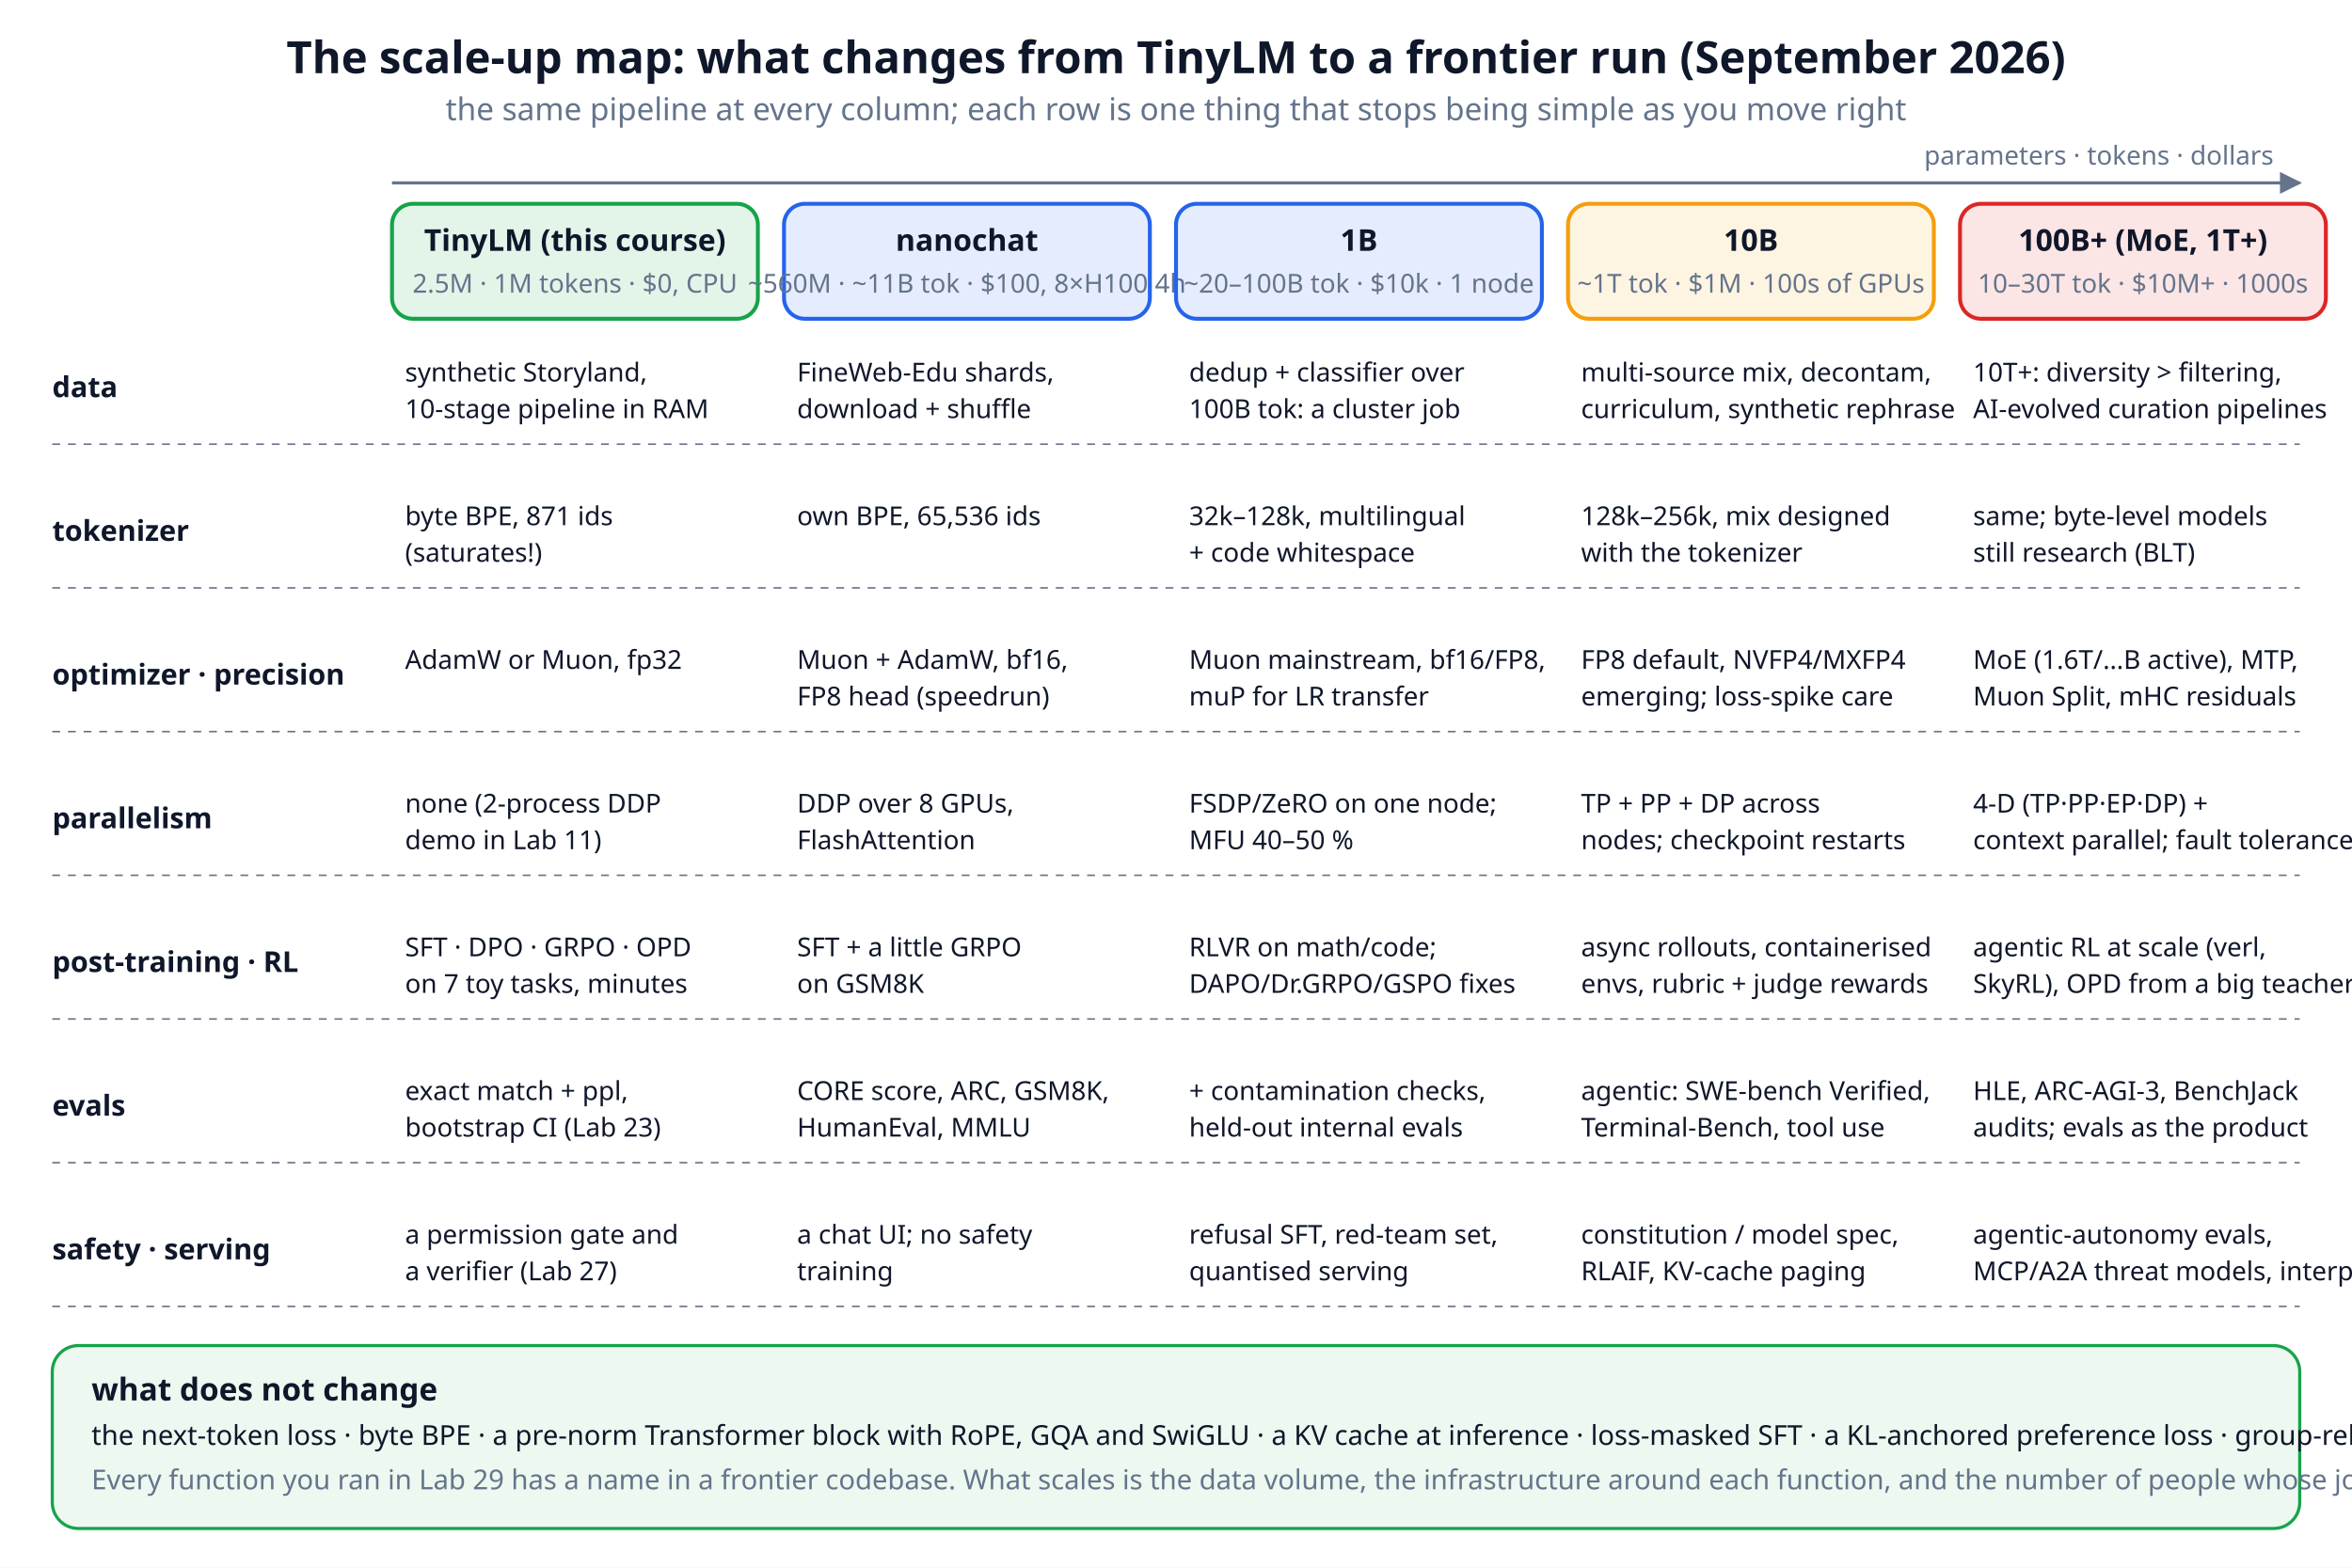
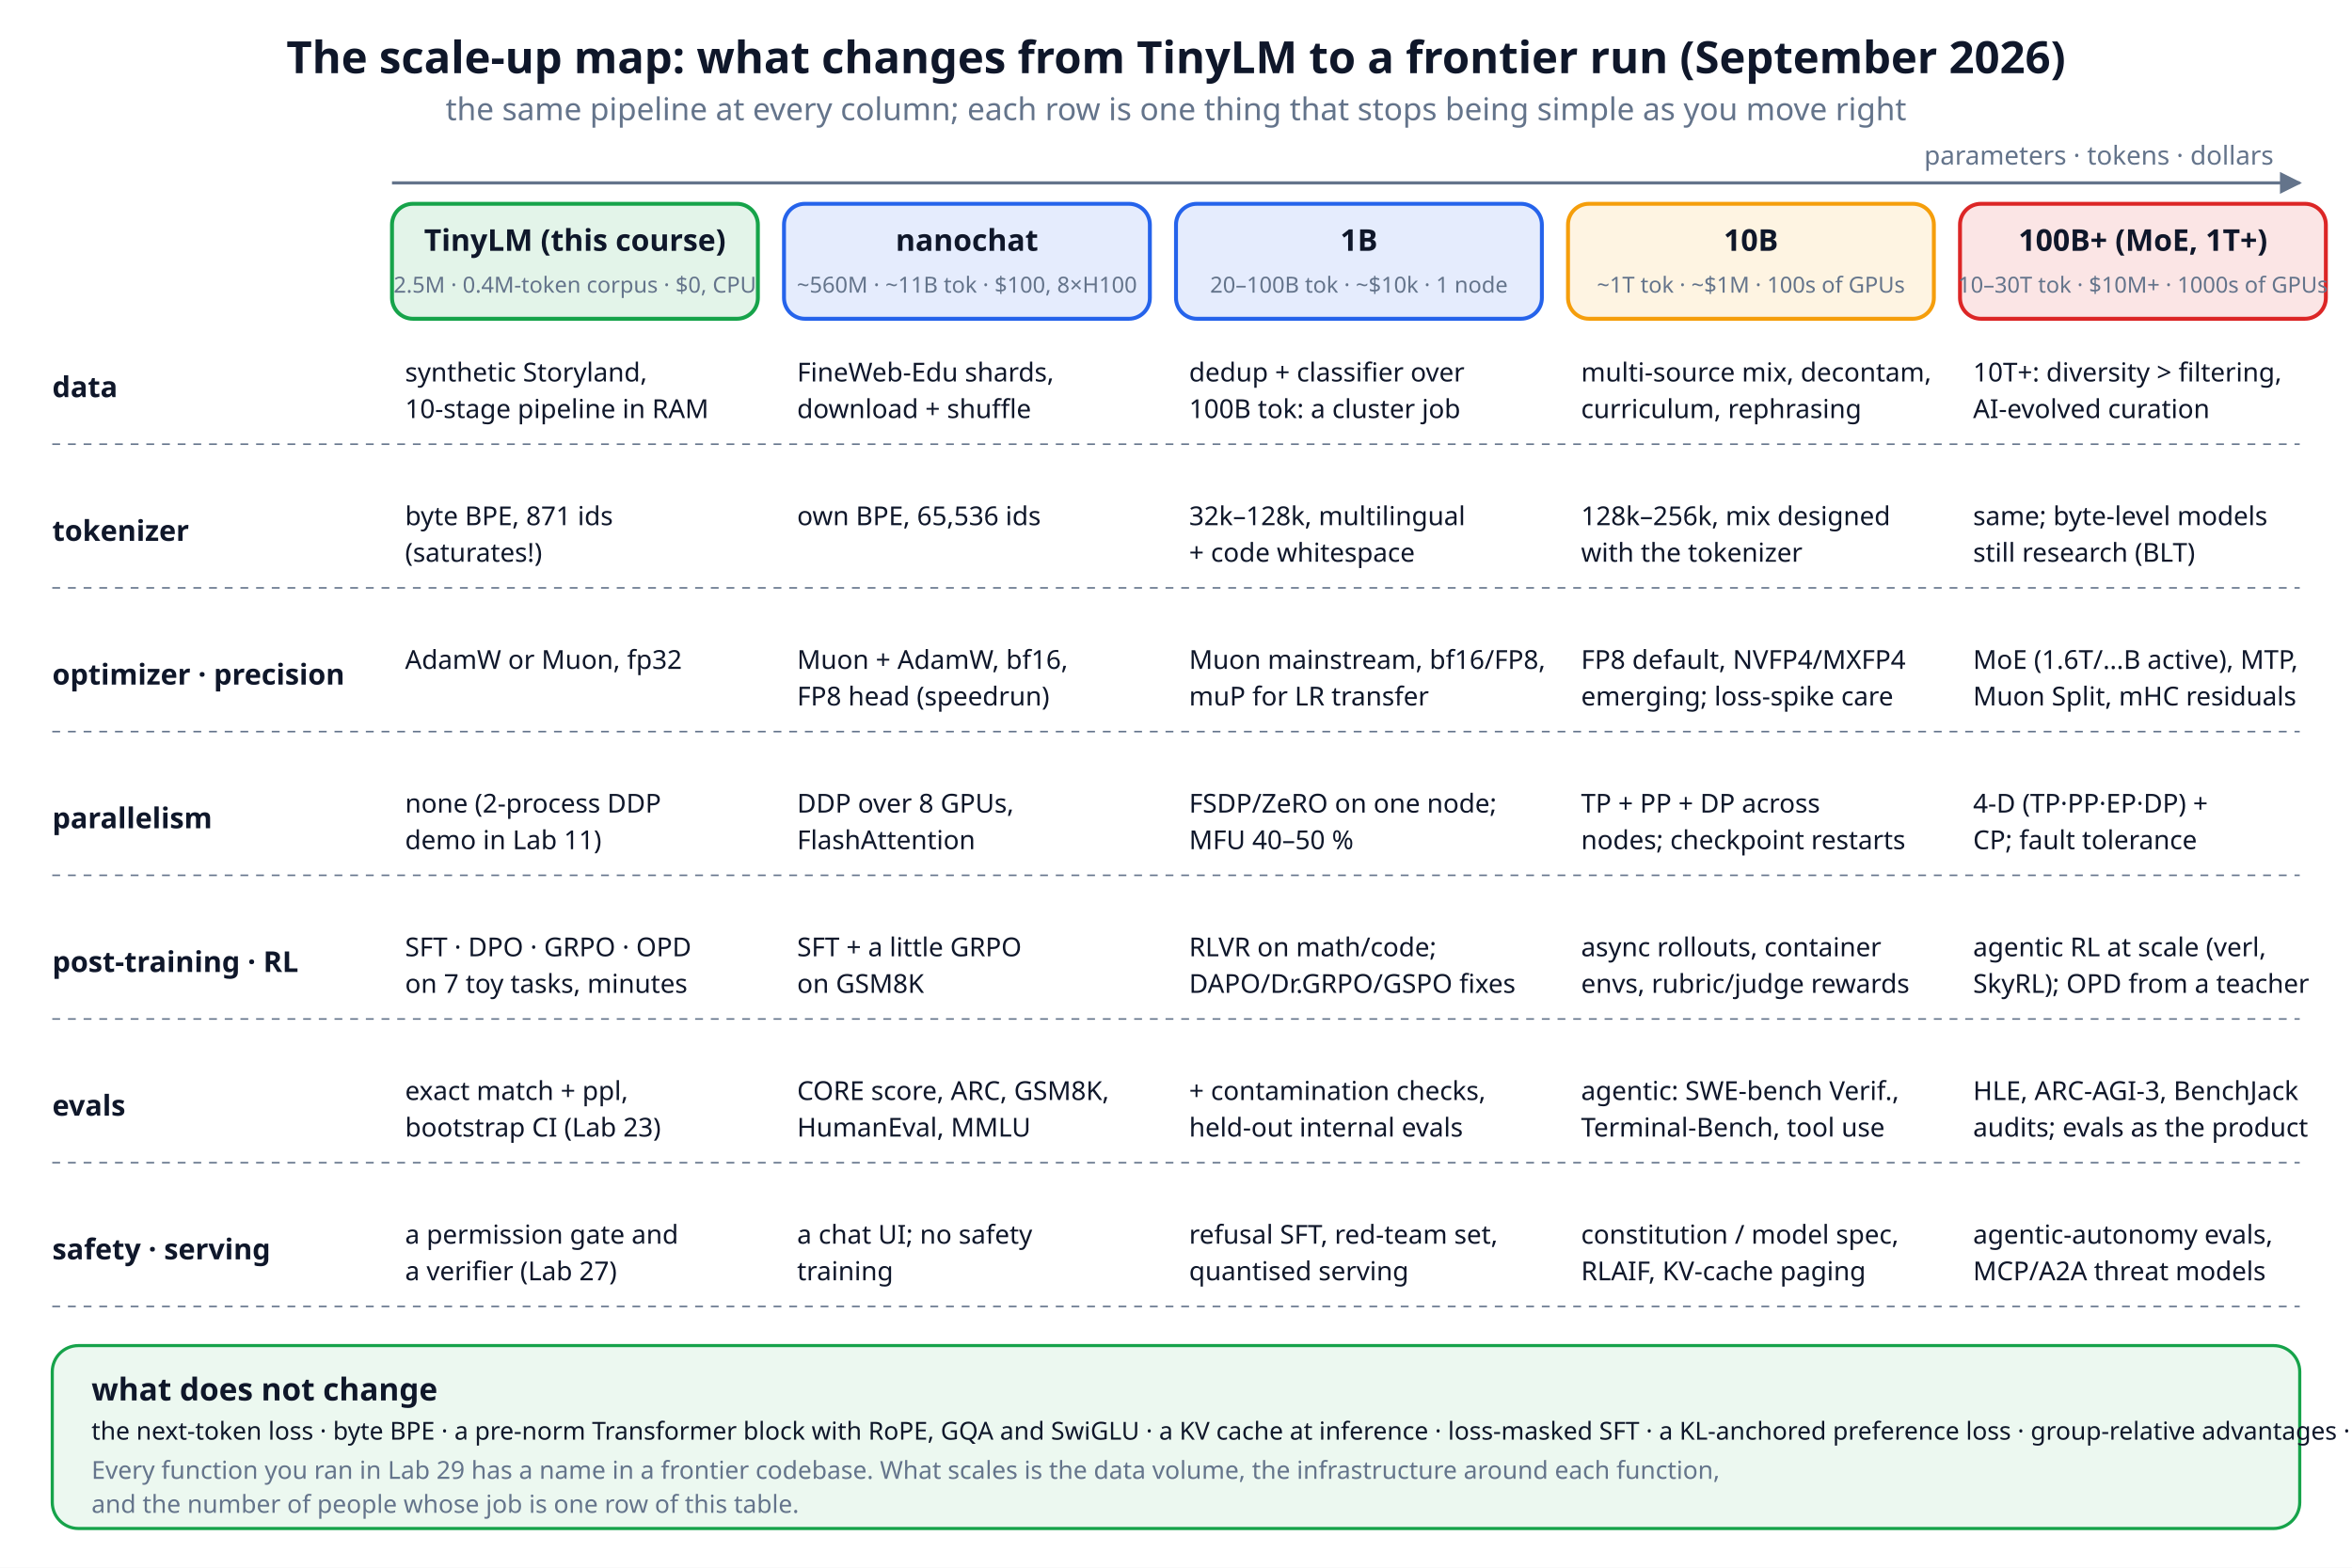
<svg xmlns="http://www.w3.org/2000/svg" width="900" height="600" viewBox="0 0 900 600" font-family="system-ui, sans-serif">
  <rect width="900" height="600" fill="#ffffff" />
  <defs>
    <marker id="arrow" viewBox="0 0 10 10" refX="9" refY="5" markerWidth="7" markerHeight="7" orient="auto">
      <path d="M0 0 L10 5 L0 10 z" fill="#64748b" />
    </marker>
  </defs>
  <text x="450" y="28" text-anchor="middle" font-size="17" font-weight="700" fill="#0f172a">The scale-up map: what changes from TinyLM to a frontier run (September 2026)</text>
  <text x="450" y="46" text-anchor="middle" font-size="12" fill="#64748b">the same pipeline at every column; each row is one thing that stops being simple as you move right</text>
  <line x1="150" y1="70" x2="880" y2="70" stroke="#64748b" stroke-width="1.2" marker-end="url(#arrow)" />
  <text x="870" y="63" text-anchor="end" font-size="10" fill="#64748b">parameters · tokens · dollars</text>
  <g font-size="11.5" font-weight="700" fill="#0f172a" text-anchor="middle">
    <rect x="150" y="78" width="140" height="44" rx="8" fill="#16a34a" fill-opacity="0.12" stroke="#16a34a" stroke-width="1.5" />
    <text x="220" y="96">TinyLM (this course)</text>
-     <text x="220" y="112" font-weight="400" font-size="10" fill="#64748b">2.5M · 1M tokens · $0, CPU</text>
+     <text x="220" y="112" font-weight="400" font-size="8.5" fill="#64748b">2.5M · 0.4M-token corpus · $0, CPU</text>
    <rect x="300" y="78" width="140" height="44" rx="8" fill="#2563eb" fill-opacity="0.12" stroke="#2563eb" stroke-width="1.5" />
    <text x="370" y="96">nanochat</text>
-     <text x="370" y="112" font-weight="400" font-size="10" fill="#64748b">~560M · ~11B tok · $100, 8×H100 4h</text>
+     <text x="370" y="112" font-weight="400" font-size="8.5" fill="#64748b">~560M · ~11B tok · $100, 8×H100</text>
    <rect x="450" y="78" width="140" height="44" rx="8" fill="#2563eb" fill-opacity="0.12" stroke="#2563eb" stroke-width="1.5" />
    <text x="520" y="96">1B</text>
-     <text x="520" y="112" font-weight="400" font-size="10" fill="#64748b">~20–100B tok · $10k · 1 node</text>
+     <text x="520" y="112" font-weight="400" font-size="8.5" fill="#64748b">20–100B tok · ~$10k · 1 node</text>
    <rect x="600" y="78" width="140" height="44" rx="8" fill="#f59e0b" fill-opacity="0.12" stroke="#f59e0b" stroke-width="1.5" />
    <text x="670" y="96">10B</text>
-     <text x="670" y="112" font-weight="400" font-size="10" fill="#64748b">~1T tok · $1M · 100s of GPUs</text>
+     <text x="670" y="112" font-weight="400" font-size="8.5" fill="#64748b">~1T tok · ~$1M · 100s of GPUs</text>
    <rect x="750" y="78" width="140" height="44" rx="8" fill="#dc2626" fill-opacity="0.12" stroke="#dc2626" stroke-width="1.5" />
    <text x="820" y="96">100B+ (MoE, 1T+)</text>
-     <text x="820" y="112" font-weight="400" font-size="10" fill="#64748b">10–30T tok · $10M+ · 1000s</text>
+     <text x="820" y="112" font-weight="400" font-size="8.5" fill="#64748b">10–30T tok · $10M+ · 1000s of GPUs</text>
  </g>
  <g font-size="10" fill="#0f172a">
    <g font-size="11" font-weight="700">
      <text x="20" y="152">data</text>
      <text x="20" y="207">tokenizer</text>
      <text x="20" y="262">optimizer · precision</text>
      <text x="20" y="317">parallelism</text>
      <text x="20" y="372">post-training · RL</text>
      <text x="20" y="427">evals</text>
      <text x="20" y="482">safety · serving</text>
    </g>
    <g stroke="#64748b" stroke-width="0.6" stroke-dasharray="3 3">
      <line x1="20" y1="170" x2="880" y2="170" />
      <line x1="20" y1="225" x2="880" y2="225" />
      <line x1="20" y1="280" x2="880" y2="280" />
      <line x1="20" y1="335" x2="880" y2="335" />
      <line x1="20" y1="390" x2="880" y2="390" />
      <line x1="20" y1="445" x2="880" y2="445" />
      <line x1="20" y1="500" x2="880" y2="500" />
    </g>
    <text x="155" y="146">synthetic Storyland,</text>
    <text x="155" y="160">10-stage pipeline in RAM</text>
    <text x="305" y="146">FineWeb-Edu shards,</text>
    <text x="305" y="160">download + shuffle</text>
    <text x="455" y="146">dedup + classifier over</text>
    <text x="455" y="160">100B tok: a cluster job</text>
    <text x="605" y="146">multi-source mix, decontam,</text>
-     <text x="605" y="160">curriculum, synthetic rephrase</text>
+     <text x="605" y="160">curriculum, rephrasing</text>
    <text x="755" y="146">10T+: diversity &gt; filtering,</text>
-     <text x="755" y="160">AI-evolved curation pipelines</text>
+     <text x="755" y="160">AI-evolved curation</text>
    <text x="155" y="201">byte BPE, 871 ids</text>
    <text x="155" y="215">(saturates!)</text>
    <text x="305" y="201">own BPE, 65,536 ids</text>
    <text x="455" y="201">32k–128k, multilingual</text>
    <text x="455" y="215">+ code whitespace</text>
    <text x="605" y="201">128k–256k, mix designed</text>
    <text x="605" y="215">with the tokenizer</text>
    <text x="755" y="201">same; byte-level models</text>
    <text x="755" y="215">still research (BLT)</text>
    <text x="155" y="256">AdamW or Muon, fp32</text>
    <text x="305" y="256">Muon + AdamW, bf16,</text>
    <text x="305" y="270">FP8 head (speedrun)</text>
    <text x="455" y="256">Muon mainstream, bf16/FP8,</text>
    <text x="455" y="270">muP for LR transfer</text>
    <text x="605" y="256">FP8 default, NVFP4/MXFP4</text>
    <text x="605" y="270">emerging; loss-spike care</text>
    <text x="755" y="256">MoE (1.6T/…B active), MTP,</text>
    <text x="755" y="270">Muon Split, mHC residuals</text>
    <text x="155" y="311">none (2-process DDP</text>
    <text x="155" y="325">demo in Lab 11)</text>
    <text x="305" y="311">DDP over 8 GPUs,</text>
    <text x="305" y="325">FlashAttention</text>
    <text x="455" y="311">FSDP/ZeRO on one node;</text>
    <text x="455" y="325">MFU 40–50 %</text>
    <text x="605" y="311">TP + PP + DP across</text>
    <text x="605" y="325">nodes; checkpoint restarts</text>
    <text x="755" y="311">4-D (TP·PP·EP·DP) +</text>
-     <text x="755" y="325">context parallel; fault tolerance</text>
+     <text x="755" y="325">CP; fault tolerance</text>
    <text x="155" y="366">SFT · DPO · GRPO · OPD</text>
    <text x="155" y="380">on 7 toy tasks, minutes</text>
    <text x="305" y="366">SFT + a little GRPO</text>
    <text x="305" y="380">on GSM8K</text>
    <text x="455" y="366">RLVR on math/code;</text>
    <text x="455" y="380">DAPO/Dr.GRPO/GSPO fixes</text>
-     <text x="605" y="366">async rollouts, containerised</text>
-     <text x="605" y="380">envs, rubric + judge rewards</text>
+     <text x="605" y="366">async rollouts, container</text>
+     <text x="605" y="380">envs, rubric/judge rewards</text>
    <text x="755" y="366">agentic RL at scale (verl,</text>
-     <text x="755" y="380">SkyRL), OPD from a big teacher</text>
+     <text x="755" y="380">SkyRL); OPD from a teacher</text>
    <text x="155" y="421">exact match + ppl,</text>
    <text x="155" y="435">bootstrap CI (Lab 23)</text>
    <text x="305" y="421">CORE score, ARC, GSM8K,</text>
    <text x="305" y="435">HumanEval, MMLU</text>
    <text x="455" y="421">+ contamination checks,</text>
    <text x="455" y="435">held-out internal evals</text>
-     <text x="605" y="421">agentic: SWE-bench Verified,</text>
+     <text x="605" y="421">agentic: SWE-bench Verif.,</text>
    <text x="605" y="435">Terminal-Bench, tool use</text>
    <text x="755" y="421">HLE, ARC-AGI-3, BenchJack</text>
    <text x="755" y="435">audits; evals as the product</text>
    <text x="155" y="476">a permission gate and</text>
    <text x="155" y="490">a verifier (Lab 27)</text>
    <text x="305" y="476">a chat UI; no safety</text>
    <text x="305" y="490">training</text>
    <text x="455" y="476">refusal SFT, red-team set,</text>
    <text x="455" y="490">quantised serving</text>
    <text x="605" y="476">constitution / model spec,</text>
    <text x="605" y="490">RLAIF, KV-cache paging</text>
    <text x="755" y="476">agentic-autonomy evals,</text>
-     <text x="755" y="490">MCP/A2A threat models, interp audits</text>
+     <text x="755" y="490">MCP/A2A threat models</text>
  </g>
  <rect x="20" y="515" width="860" height="70" rx="10" fill="#16a34a" fill-opacity="0.08" stroke="#16a34a" stroke-width="1.2" />
  <text x="35" y="536" font-size="12" font-weight="700" fill="#0f172a">what does not change</text>
-   <text x="35" y="553" font-size="10.5" fill="#0f172a">the next-token loss · byte BPE · a pre-norm Transformer block with RoPE, GQA and SwiGLU · a KV cache at inference · loss-masked SFT · a KL-anchored preference loss · group-relative advantages · a verifier as the reward</text>
-   <text x="35" y="570" font-size="10.5" fill="#64748b">Every function you ran in Lab 29 has a name in a frontier codebase. What scales is the data volume, the infrastructure around each function, and the number of people whose job is one row of this table.</text>
+   <text x="35" y="551" font-size="9.5" fill="#0f172a">the next-token loss · byte BPE · a pre-norm Transformer block with RoPE, GQA and SwiGLU · a KV cache at inference · loss-masked SFT · a KL-anchored preference loss · group-relative advantages · a verifier as the reward</text>
+   <text x="35" y="566" font-size="9.5" fill="#64748b">Every function you ran in Lab 29 has a name in a frontier codebase. What scales is the data volume, the infrastructure around each function,</text>
+   <text x="35" y="579" font-size="9.5" fill="#64748b">and the number of people whose job is one row of this table.</text>
</svg>
